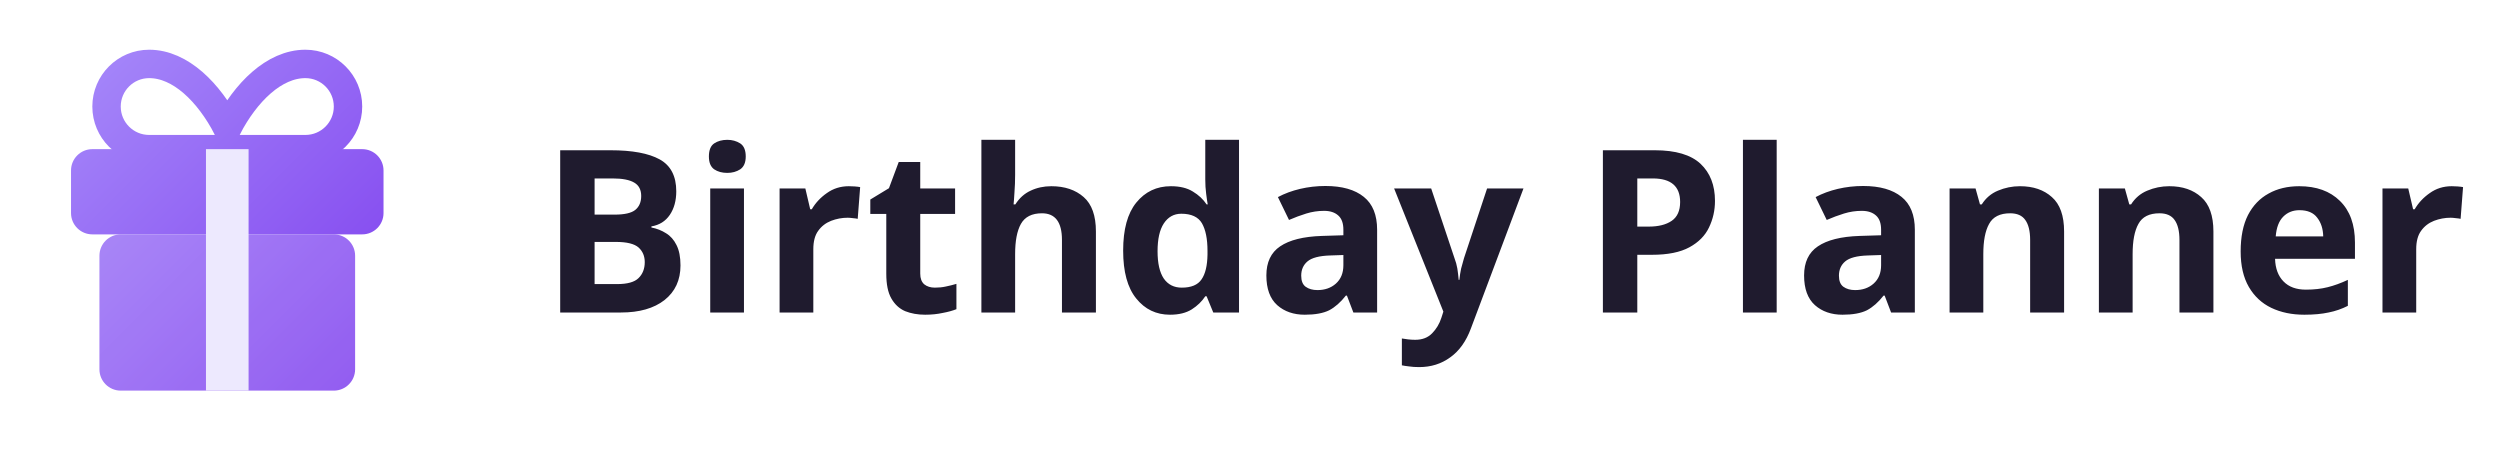
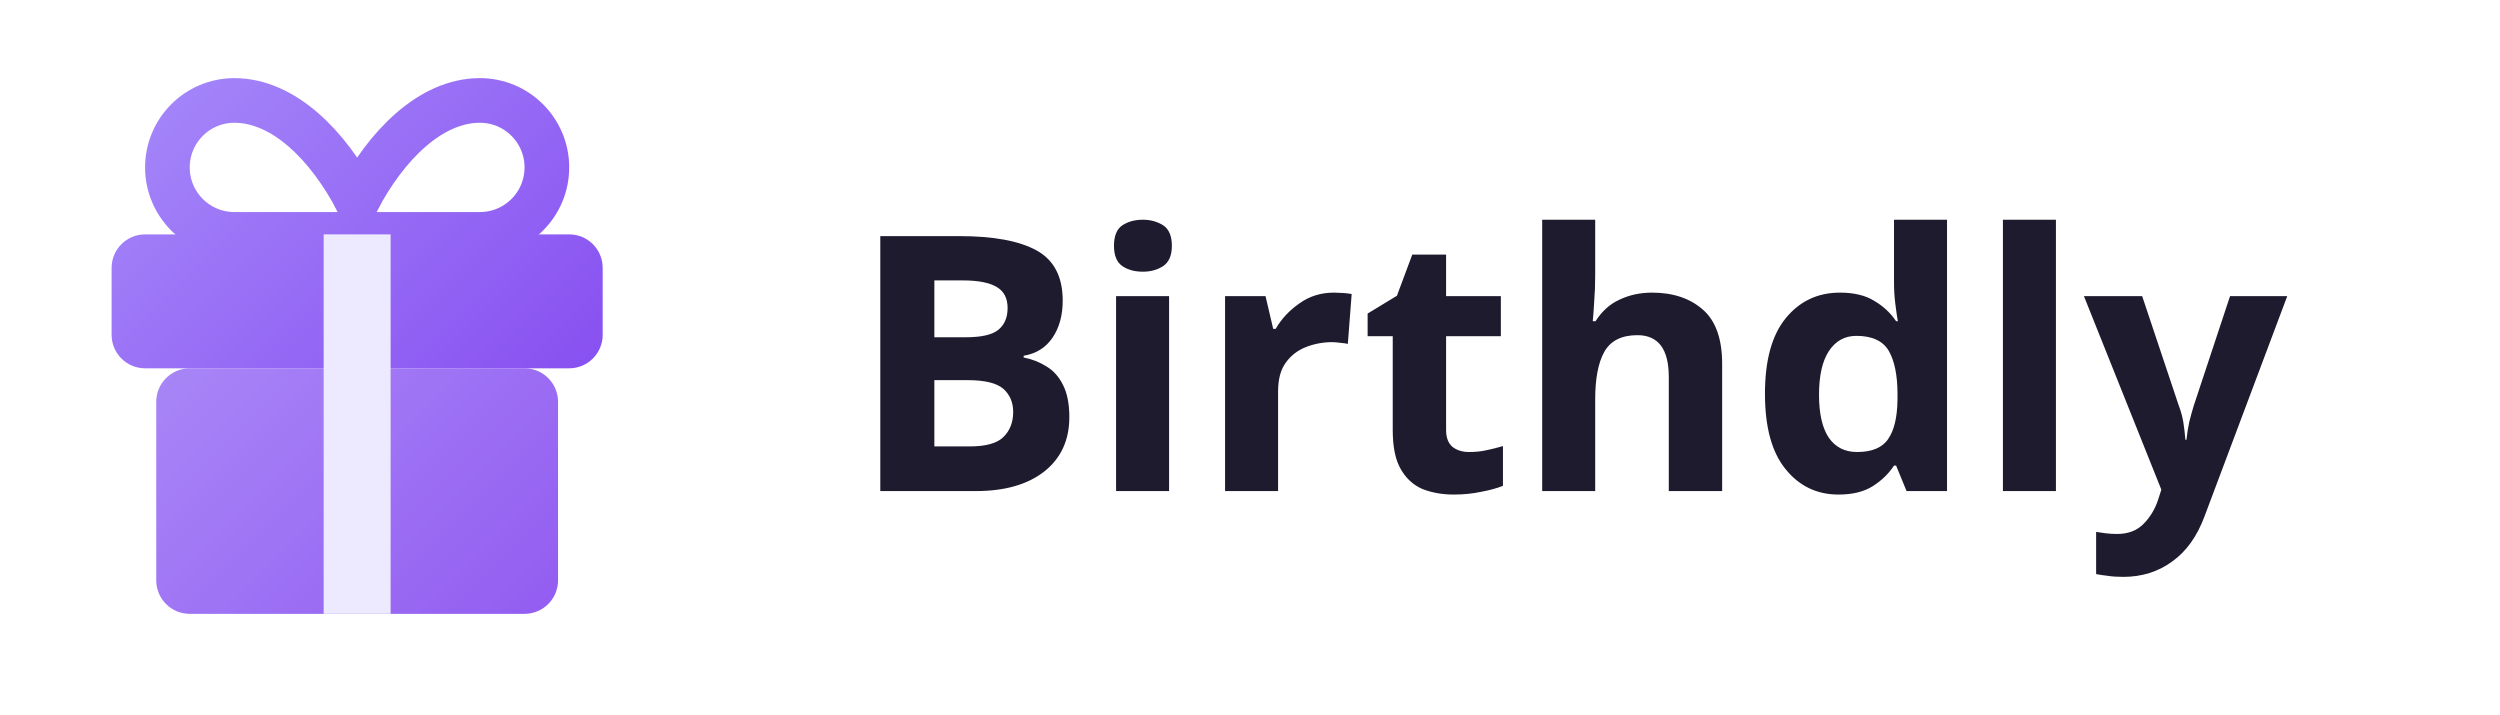
- <svg xmlns="http://www.w3.org/2000/svg" width="176" height="32" viewBox="0 0 176 32" fill="none">
+ <svg xmlns="http://www.w3.org/2000/svg" width="112" height="32" viewBox="0 0 112 32" fill="none">
  <defs>
    <linearGradient id="gift" x1="4" y1="4" x2="28" y2="28" gradientUnits="userSpaceOnUse">
      <stop stop-color="#A78BFA" />
      <stop offset="1" stop-color="#7C3AED" />
    </linearGradient>
  </defs>
  <path d="M10.5 4.5c2.2 0 4.2 2 5.5 4.5 1.3-2.5 3.3-4.5 5.5-4.5a3 3 0 0 1 0 6H10.5a3 3 0 0 1 0-6Z" stroke="url(#gift)" stroke-width="2" />
  <rect x="5" y="10.5" width="22" height="6" rx="1.5" fill="url(#gift)" />
  <rect x="7" y="16.5" width="18" height="11" rx="1.5" fill="url(#gift)" opacity="0.85" />
  <rect x="14.5" y="10.5" width="3" height="17" fill="#EDE9FE" />
-   <text x="38" y="22" font-family="Nunito Sans, Segoe UI, sans-serif" font-size="16" font-weight="700" fill="#1F1B2E">Birthday Planner</text>
+   <text x="38" y="22" font-family="Nunito Sans, Segoe UI, sans-serif" font-size="16" font-weight="700" fill="#1F1B2E">Birthdly</text>
</svg>
